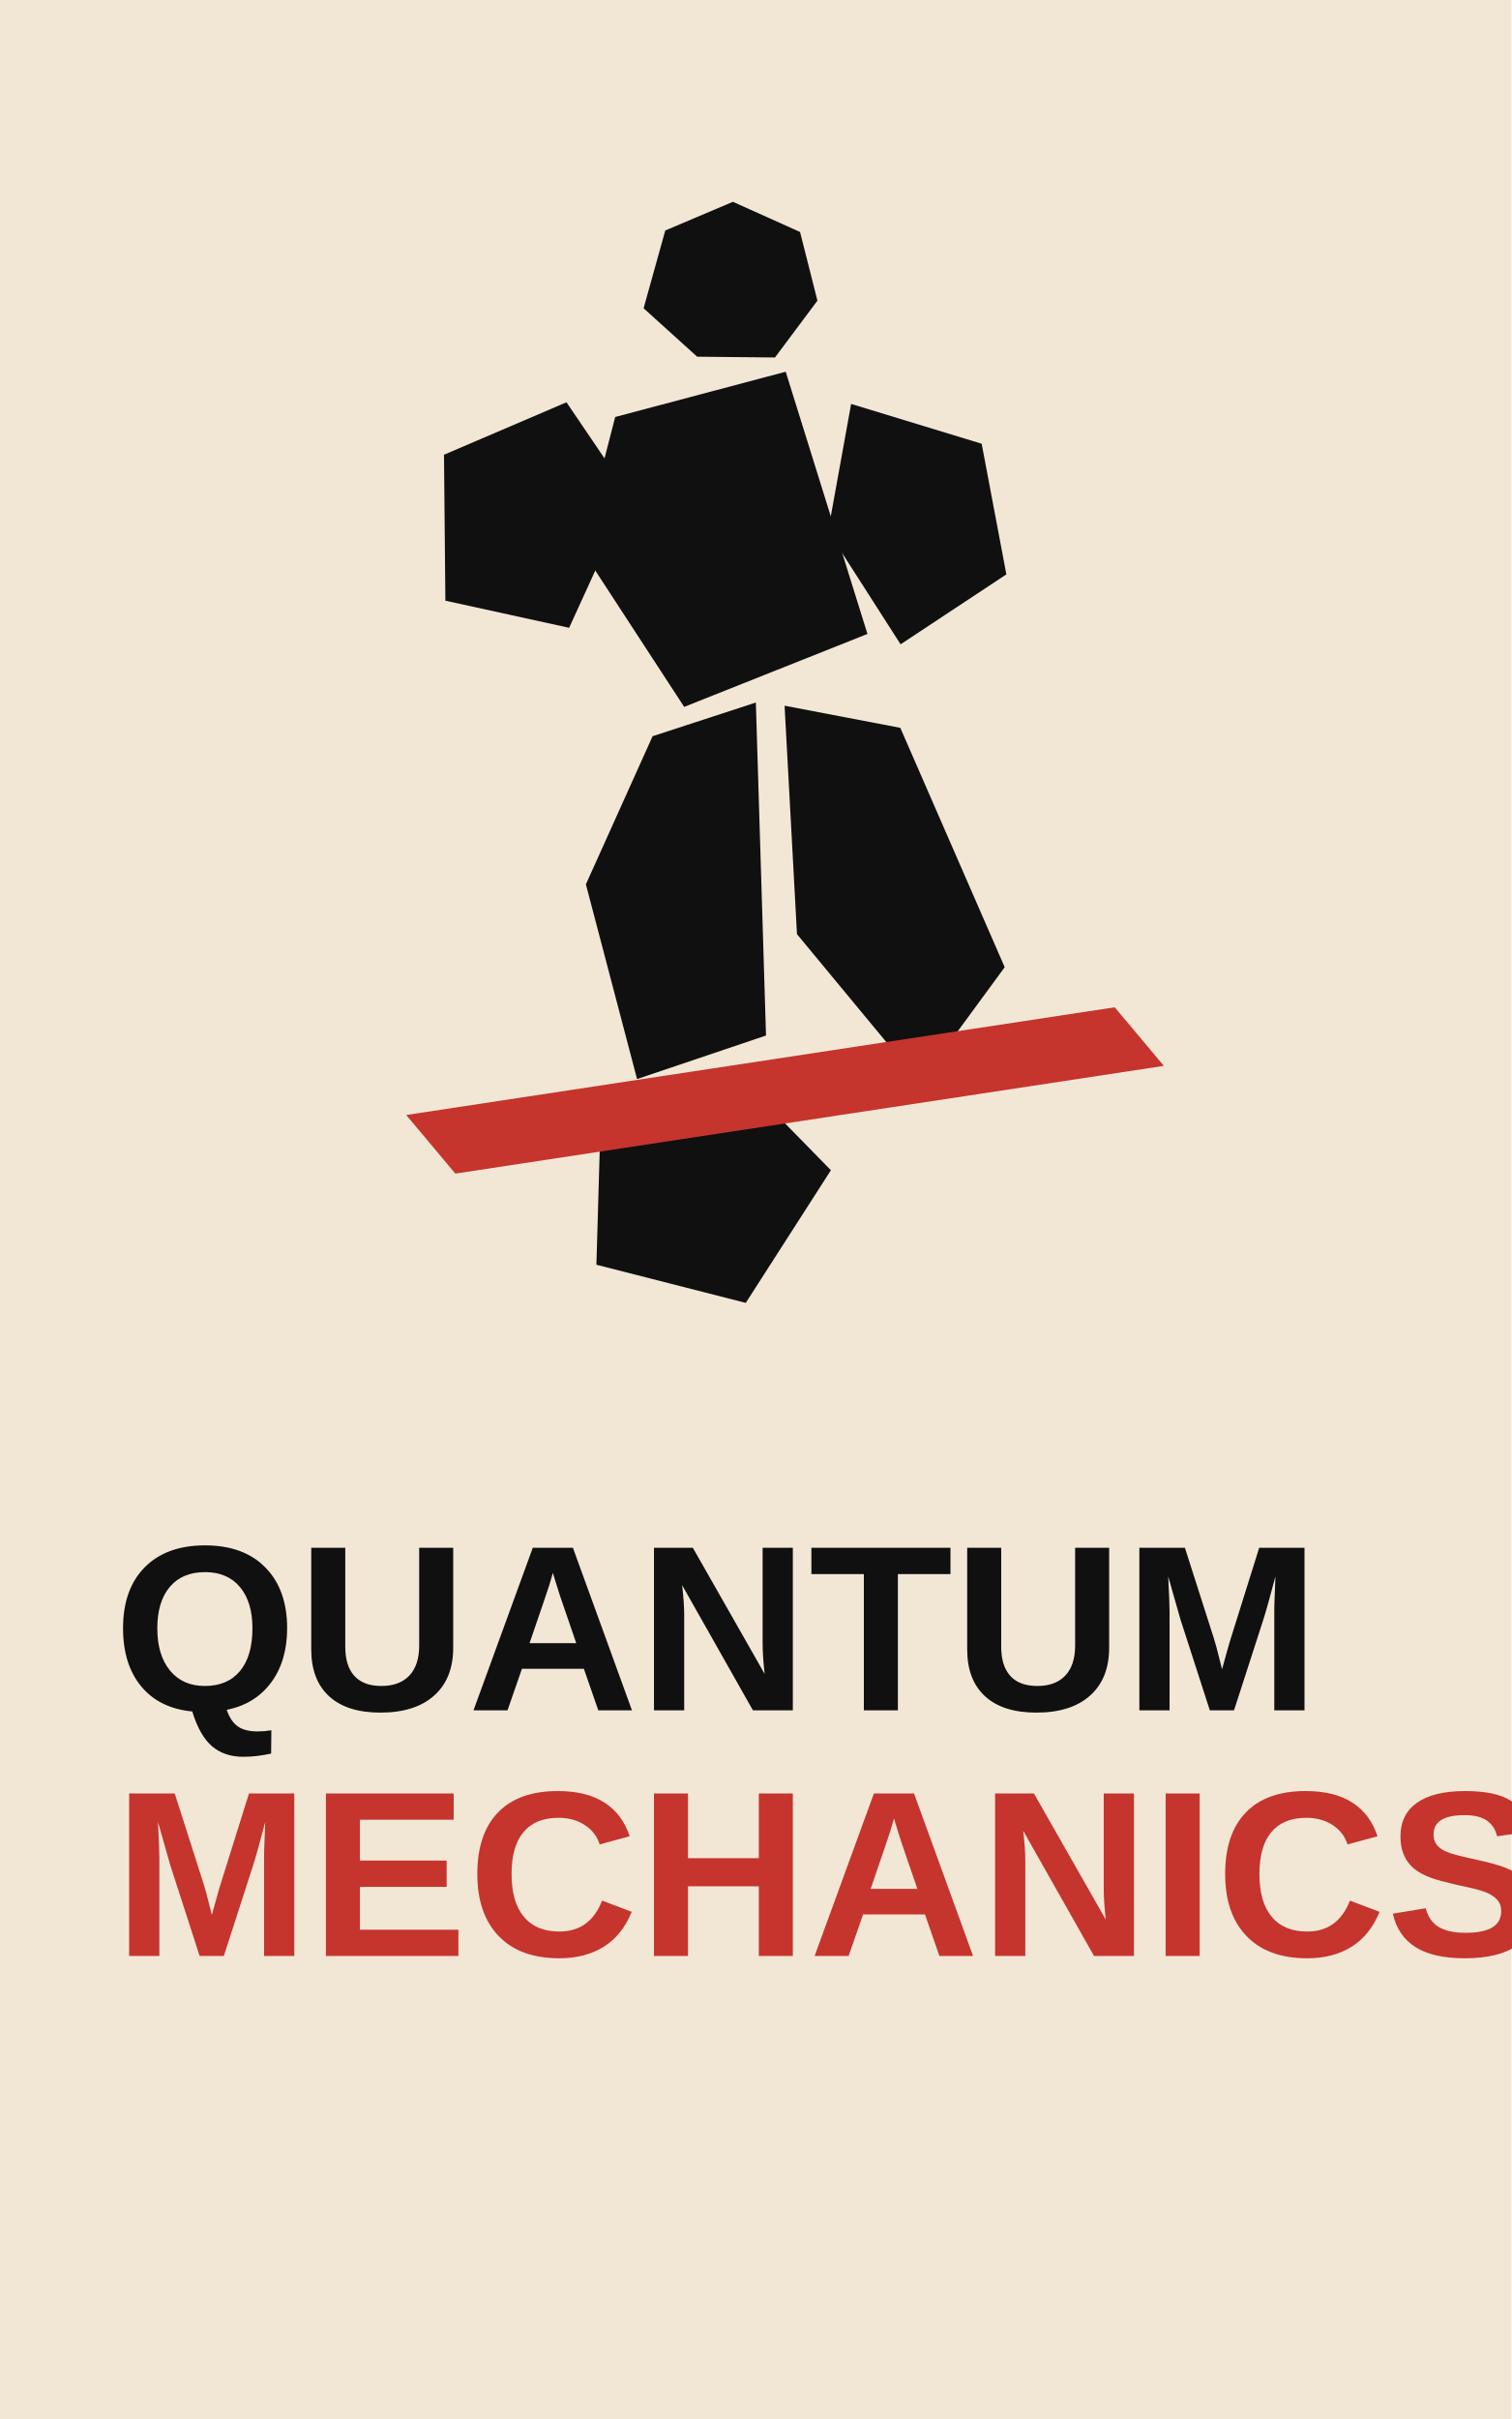
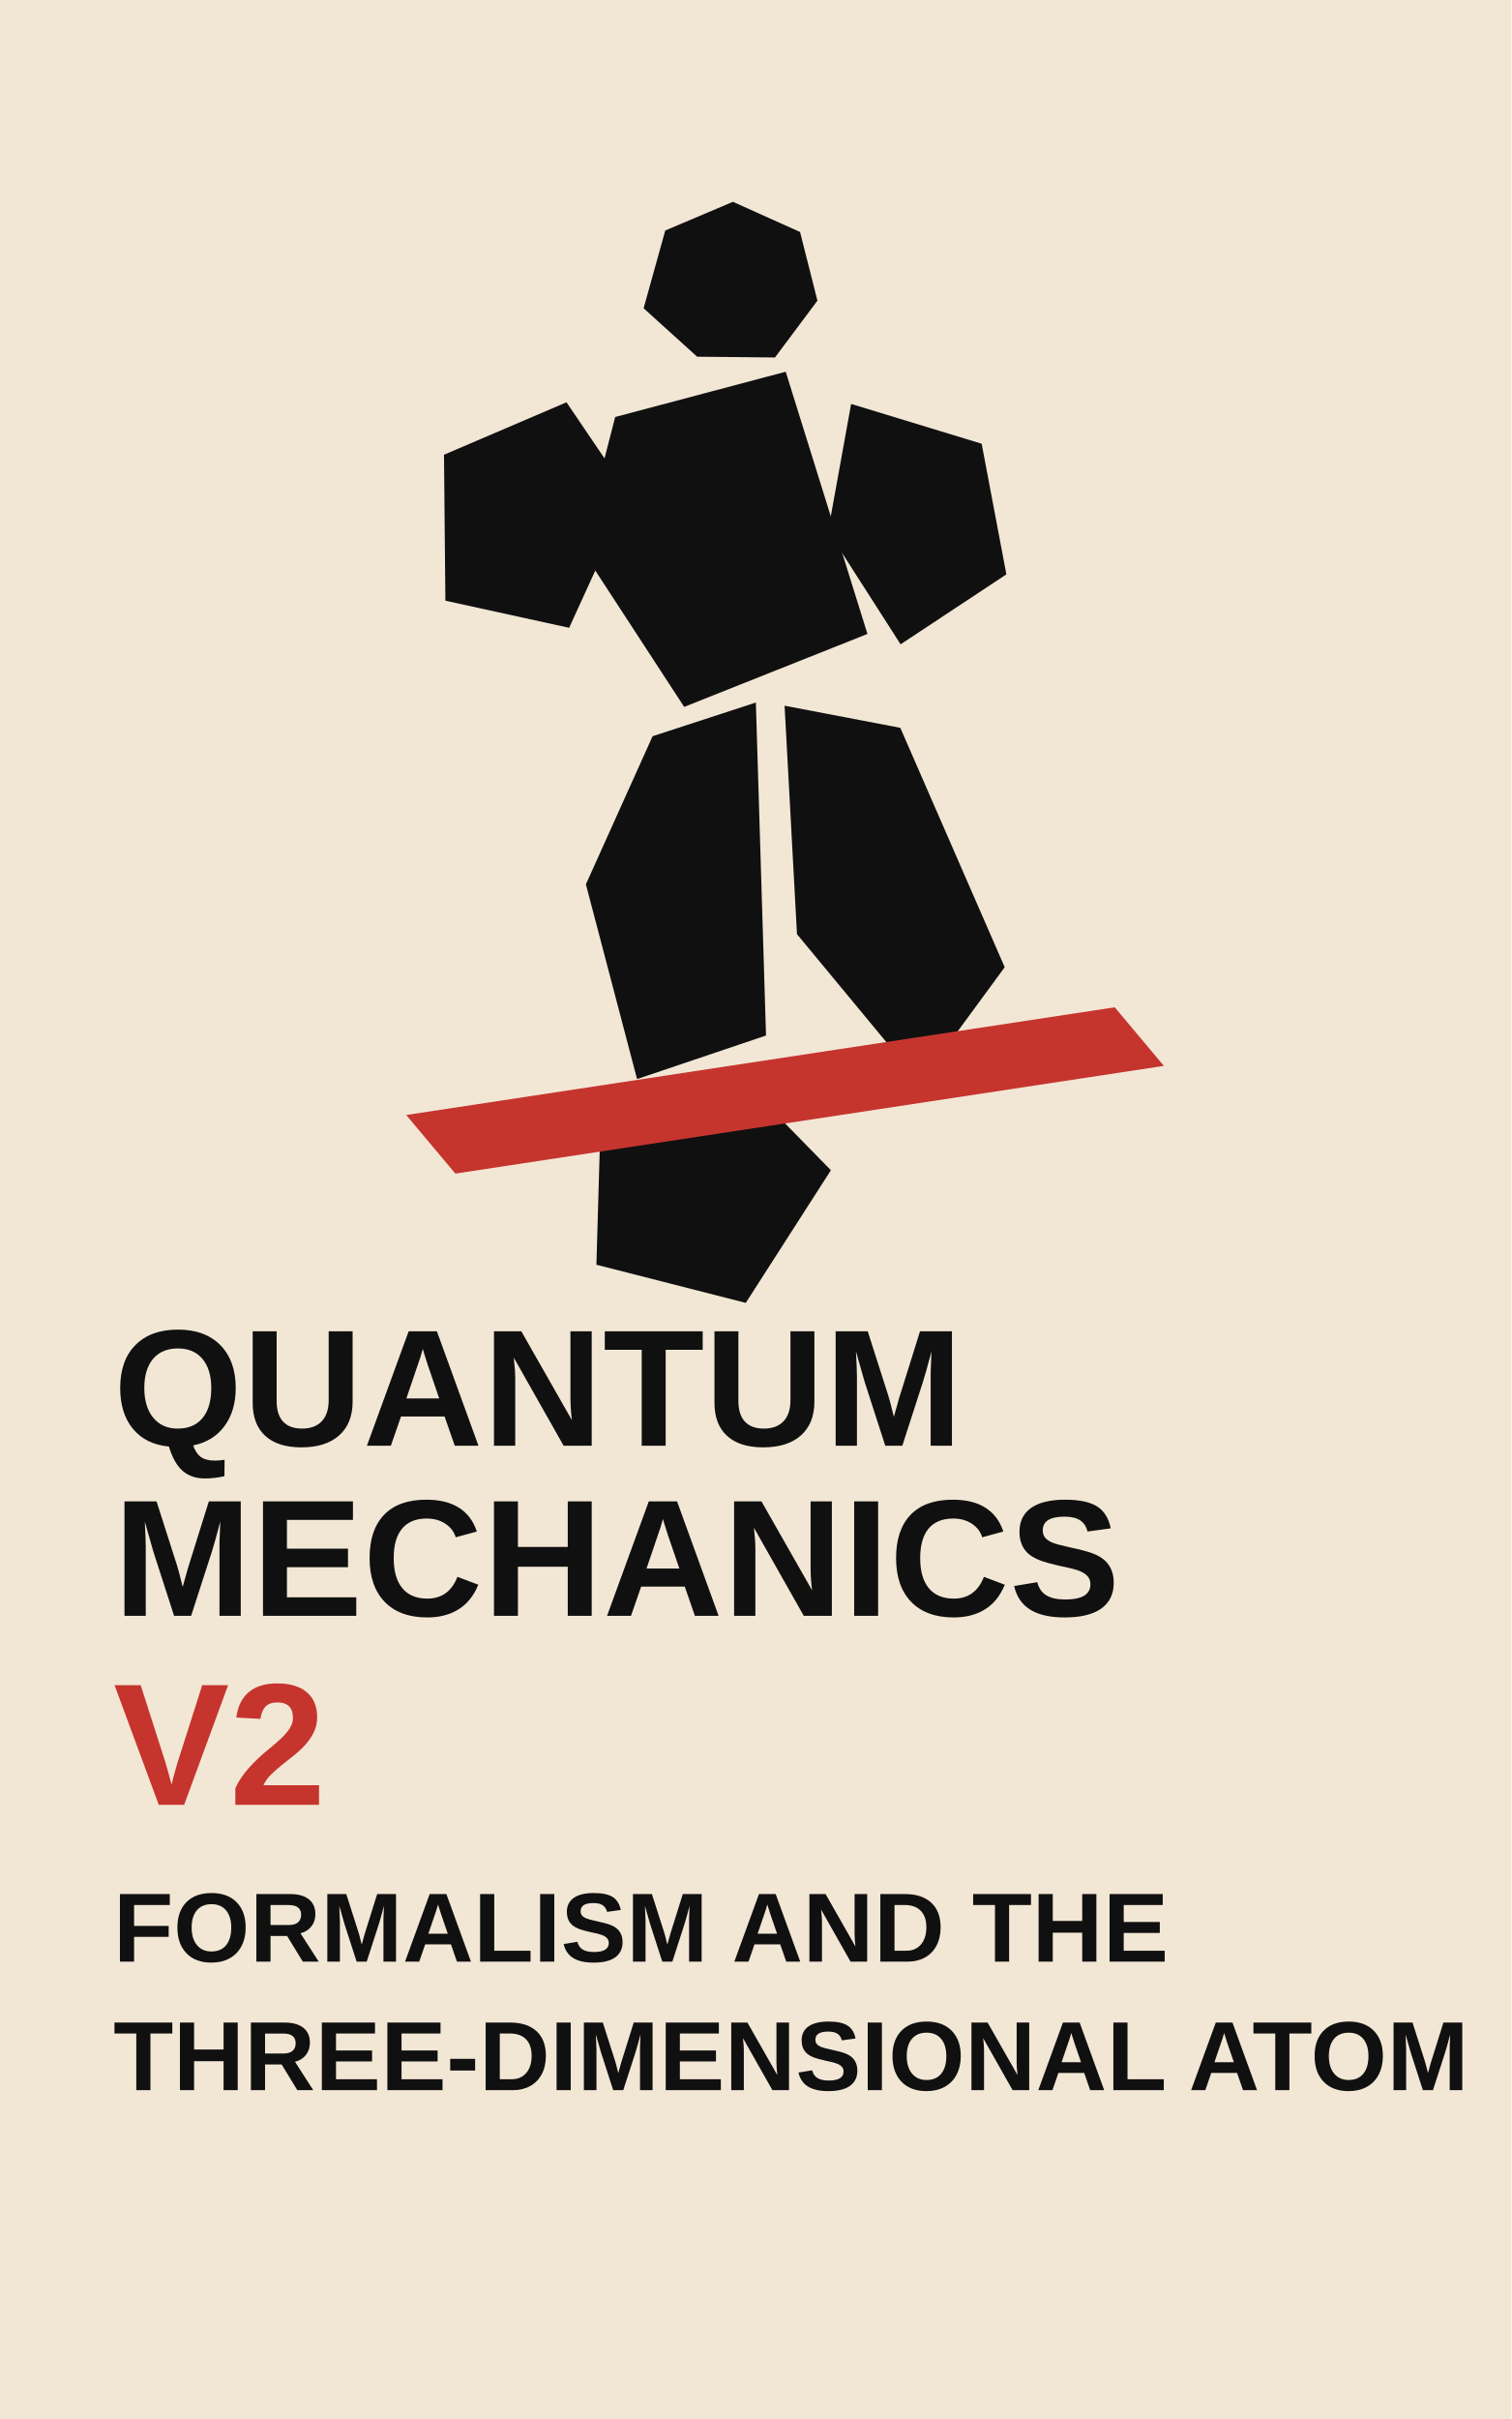
<svg xmlns="http://www.w3.org/2000/svg" viewBox="0 0 1600 2560" width="1600" height="2560" preserveAspectRatio="xMidYMid meet" shape-rendering="geometricPrecision">
  <g id="background">
    <rect x="0" y="0" width="1600" height="2560" fill="#F2E7D5" />
  </g>
  <g id="symbol-fragments" transform="rotate(-5, 800, 880)">
    <polygon points="760,238 834,214 902,252 914,326 864,382 782,374 730,318" fill="#101010" />
    <polygon points="690,430 874,398 936,682 736,742 642,566" fill="#101010" />
    <polygon points="506,454 640,410 698,514 622,648 494,608" fill="#101010" />
    <polygon points="940,438 1074,492 1088,632 970,696 904,570" fill="#101010" />
    <polygon points="700,770 812,744 792,1096 652,1130 616,920" fill="#101010" />
    <polygon points="842,750 962,784 1050,1046 950,1160 834,992" fill="#101010" />
    <polygon points="610,1168 756,1132 848,1244 746,1376 592,1322" fill="#101010" />
  </g>
  <g id="accent-elements">
    <polygon points="430,1180 1180,1066 1232,1128 482,1242" fill="#C6342E" />
  </g>
  <g id="title-letterforms">
-     <text x="120" y="1810" font-family="Arial Black, Arial, sans-serif" font-size="250" font-weight="900" letter-spacing="0" fill="#101010">QUANTUM</text>
-     <text x="120" y="2070" font-family="Arial Black, Arial, sans-serif" font-size="250" font-weight="900" letter-spacing="0" fill="#C6342E" textLength="1360" lengthAdjust="spacingAndGlyphs">MECHANICS</text>
+     <text x="120" y="1530" font-family="Arial Black, Arial, sans-serif" font-size="176" font-weight="900" letter-spacing="0" fill="#101010" textLength="1030" lengthAdjust="spacingAndGlyphs">QUANTUM</text>
+     <text x="120" y="1710" font-family="Arial Black, Arial, sans-serif" font-size="176" font-weight="900" letter-spacing="0" fill="#101010" textLength="1240" lengthAdjust="spacingAndGlyphs">MECHANICS</text>
+     <text x="120" y="1910" font-family="Arial Black, Arial, sans-serif" font-size="184" font-weight="900" letter-spacing="0" fill="#C6342E">V2</text>
+     <text x="120" y="2076" font-family="Arial Black, Arial, sans-serif" font-size="104" font-weight="900" letter-spacing="0" fill="#101010" textLength="1260" lengthAdjust="spacingAndGlyphs">FORMALISM AND THE</text>
+     <text x="120" y="2212" font-family="Arial Black, Arial, sans-serif" font-size="104" font-weight="900" letter-spacing="0" fill="#101010" textLength="1260" lengthAdjust="spacingAndGlyphs">THREE-DIMENSIONAL ATOM</text>
  </g>
</svg>
